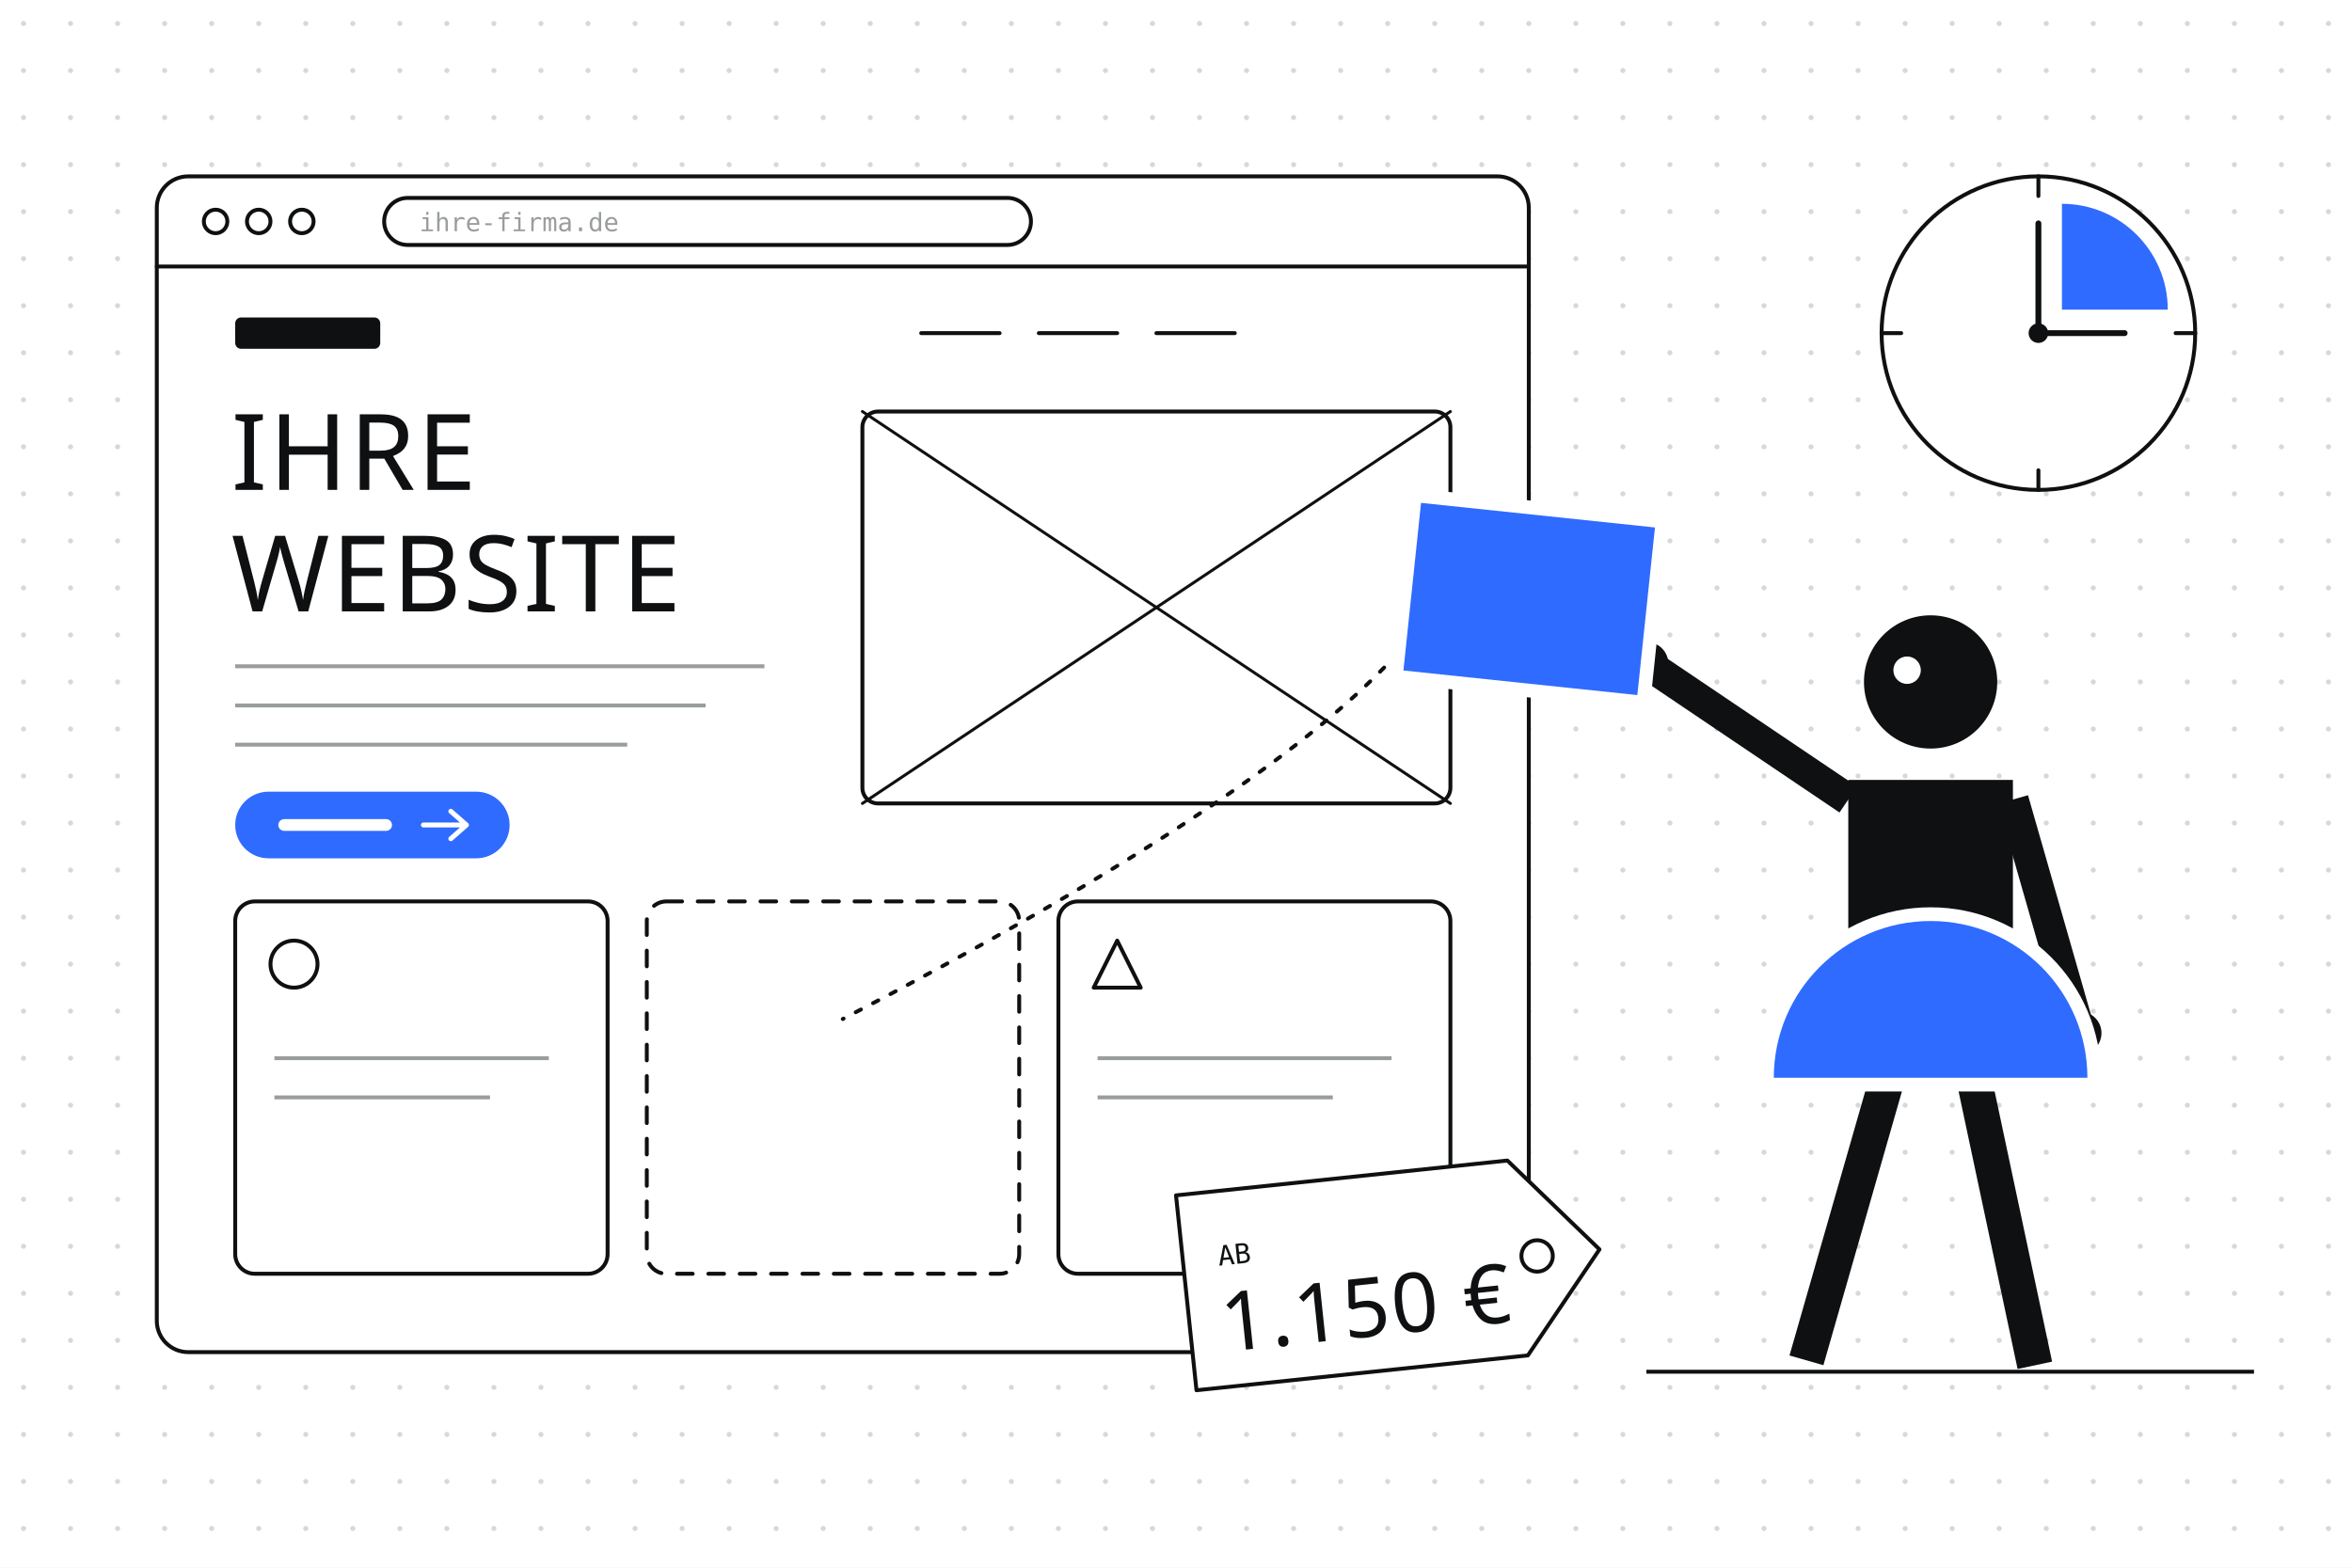
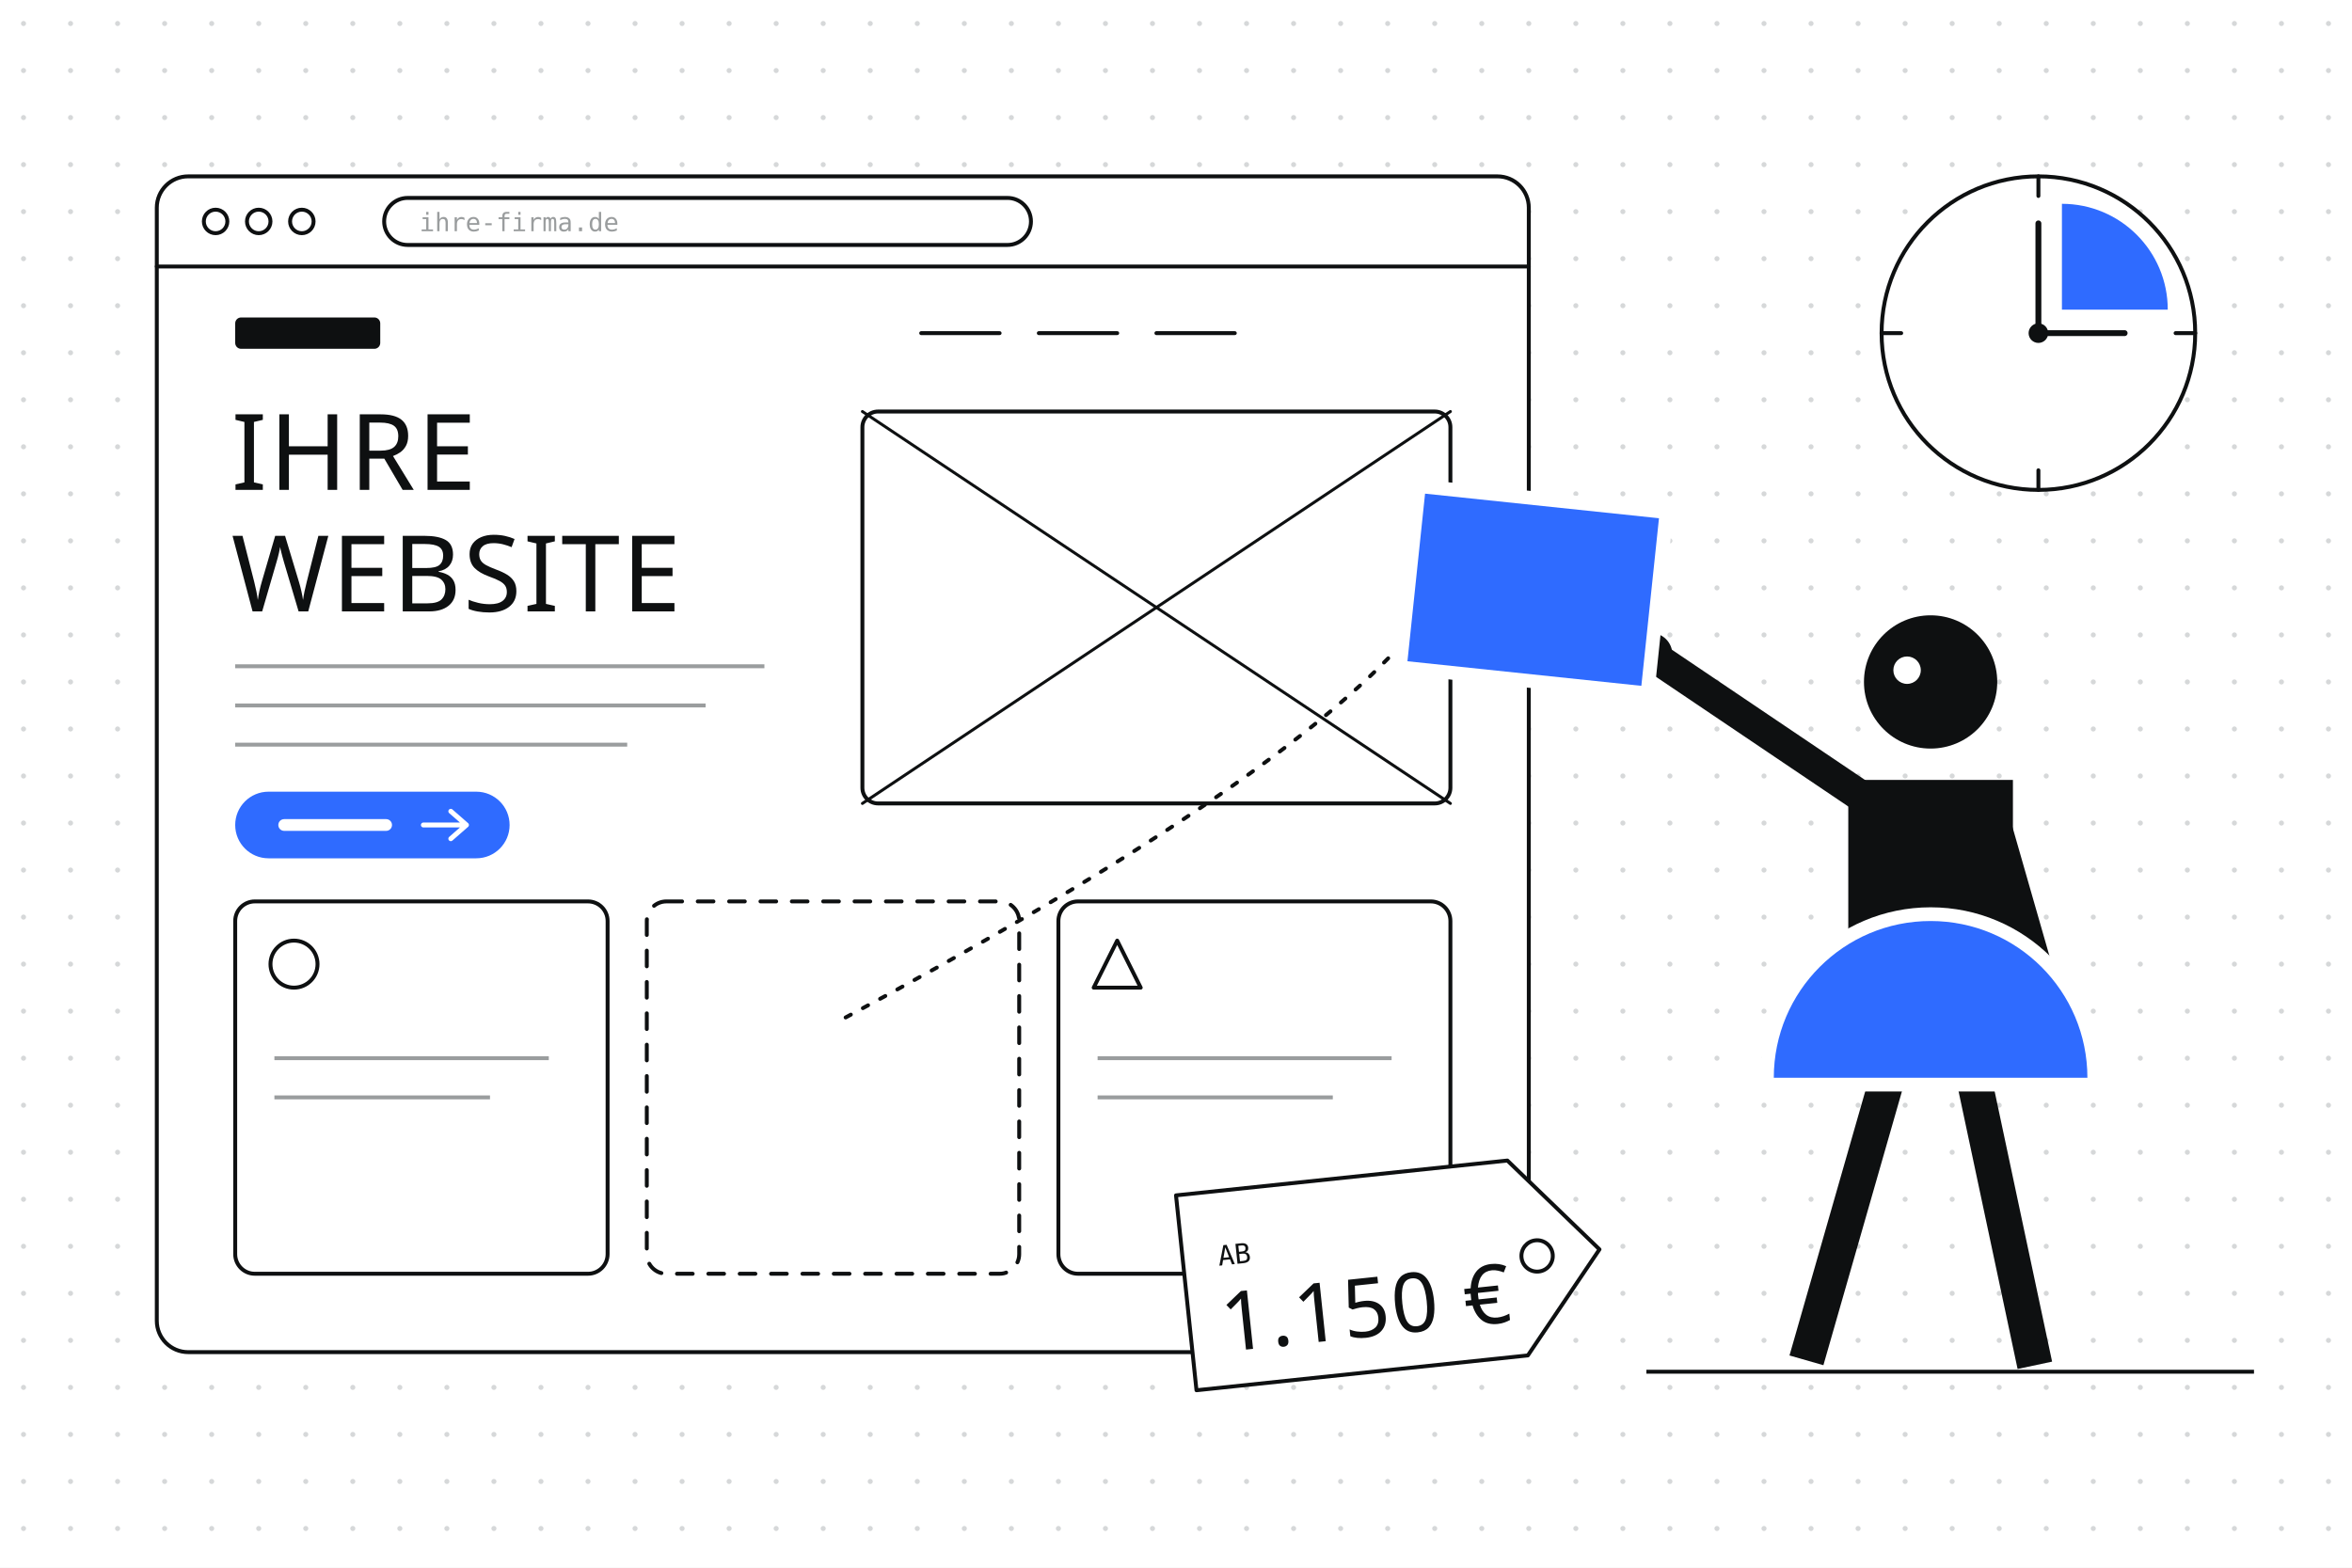
<svg xmlns="http://www.w3.org/2000/svg" viewBox="0 0 1200 800" width="1200" height="800">
  <defs>
    <pattern id="punkte" width="24" height="24" patternUnits="userSpaceOnUse">
      <circle cx="12" cy="12" r="1.3" fill="#d6d8d9" />
    </pattern>
  </defs>
  <rect width="1200" height="800" fill="#fff" />
  <rect width="1200" height="800" fill="url(#punkte)" />
  <g fill="none" stroke="#0e1011" stroke-width="2" stroke-linecap="round" stroke-linejoin="round">
    <rect x="80" y="90" width="700" height="600" rx="16" fill="#fff" />
    <line x1="80" y1="136" x2="780" y2="136" />
    <circle cx="110" cy="113" r="6" />
    <circle cx="132" cy="113" r="6" />
    <circle cx="154" cy="113" r="6" />
    <rect x="196" y="101" width="330" height="24" rx="12" />
    <line x1="470" y1="170" x2="510" y2="170" />
    <line x1="530" y1="170" x2="570" y2="170" />
    <line x1="590" y1="170" x2="630" y2="170" />
    <rect x="440" y="210" width="300" height="200" rx="8" />
    <line x1="440" y1="210" x2="740" y2="410" stroke-width="1.5" />
    <line x1="740" y1="210" x2="440" y2="410" stroke-width="1.5" />
    <rect x="120" y="460" width="190" height="190" rx="10" />
    <rect x="330" y="460" width="190" height="190" rx="10" stroke-dasharray="8 8" />
    <rect x="540" y="460" width="200" height="190" rx="10" />
    <circle cx="150" cy="492" r="12" />
    <path d="M558 504 L582 504 L570 480 Z" />
  </g>
  <g stroke="#9a9d9e" stroke-width="2">
    <line x1="120" y1="340" x2="390" y2="340" />
    <line x1="120" y1="360" x2="360" y2="360" />
    <line x1="120" y1="380" x2="320" y2="380" />
    <line x1="140" y1="540" x2="280" y2="540" />
    <line x1="140" y1="560" x2="250" y2="560" />
    <line x1="560" y1="540" x2="710" y2="540" />
    <line x1="560" y1="560" x2="680" y2="560" />
  </g>
  <rect x="120" y="162" width="74" height="16" rx="3" fill="#0e1011" />
  <text x="214" y="118" font-family="JetBrains Mono, monospace" font-size="13" fill="#9a9d9e">ihre-firma.de</text>
  <text x="118" y="250" font-family="Anton, Impact, sans-serif" font-size="54" fill="#0e1011" letter-spacing="1">IHRE</text>
  <text x="118" y="312" font-family="Anton, Impact, sans-serif" font-size="54" fill="#0e1011" letter-spacing="1">WEBSITE</text>
  <rect x="120" y="404" width="140" height="34" rx="17" fill="#2f6bff" />
  <rect x="142" y="418" width="58" height="6" rx="3" fill="#fff" />
  <path d="M216 421 h22 m-8 -7 l8 7 l-8 7" fill="none" stroke="#fff" stroke-width="2.5" stroke-linecap="round" stroke-linejoin="round" />
  <g transform="translate(1040 170)">
    <circle r="80" fill="#fff" stroke="#0e1011" stroke-width="2" />
    <path d="M12 -12 L12 -66 A54 54 0 0 1 66 -12 Z" fill="#2f6bff" />
    <g stroke="#0e1011" stroke-width="2" stroke-linecap="round">
      <line x1="0" y1="-80" x2="0" y2="-70" />
      <line x1="80" y1="0" x2="70" y2="0" />
      <line x1="0" y1="80" x2="0" y2="70" />
      <line x1="-80" y1="0" x2="-70" y2="0" />
      <line x1="0" y1="0" x2="0" y2="-56" stroke-width="3" />
      <line x1="0" y1="0" x2="44" y2="0" stroke-width="3" />
    </g>
    <circle r="5" fill="#0e1011" />
  </g>
  <g transform="translate(600 610) rotate(-6)">
    <path d="M0 0 H170 L212 50 L170 100 H0 Z" fill="#fff" stroke="#0e1011" stroke-width="2" stroke-linejoin="round" />
    <circle cx="180" cy="50" r="8" fill="none" stroke="#0e1011" stroke-width="2" />
    <text x="18" y="38" font-family="JetBrains Mono, monospace" font-size="14" fill="#0e1011">AB</text>
    <text x="16" y="82" font-family="Anton, Impact, sans-serif" font-size="42" fill="#0e1011" letter-spacing="1">1.150 €</text>
  </g>
  <line x1="840" y1="700" x2="1150" y2="700" stroke="#0e1011" stroke-width="2" />
  <g transform="translate(985 700) scale(1.0)">
    <g transform="translate(-22 -150) rotate(16)">
      <rect x="-9.0" y="0" width="18" height="150" fill="#0e1011" />
    </g>
    <g transform="translate(22 -150) rotate(-12)">
      <rect x="-9.0" y="0" width="18" height="150" fill="#0e1011" />
    </g>
    <rect x="-42" y="-302" width="84" height="96" fill="#0e1011" />
-     <g transform="translate(-42 -292) rotate(124)">
-       <rect x="-8.0" y="0" width="16" height="120" fill="#0e1011" />
-       <circle cx="0" cy="124" r="11" fill="#0e1011" />
+     <g transform="translate(-30 -290) rotate(124)">
+       <rect x="-8.0" y="0" width="16" height="132" fill="#0e1011" />
+       <circle cx="0" cy="136" r="11" fill="#0e1011" />
    </g>
-     <g transform="translate(42 -292) rotate(-16)">
-       <rect x="-8.0" y="0" width="16" height="120" fill="#0e1011" />
-       <circle cx="0" cy="124" r="11" fill="#0e1011" />
+     <g transform="translate(30 -290) rotate(-16)">
+       <rect x="-8.0" y="0" width="16" height="132" fill="#0e1011" />
+       <circle cx="0" cy="136" r="11" fill="#0e1011" />
    </g>
    <path d="M-80 -150 A80 80 0 0 1 80 -150 Z" fill="#2f6bff" stroke="#fff" stroke-width="14" paint-order="stroke" />
    <circle cx="0" cy="-352" r="34" fill="#0e1011" />
    <circle cx="-12" cy="-358" r="7" fill="#fff" />
  </g>
-   <rect x="720.199" y="262.66" width="120" height="86" fill="#2f6bff" stroke="#fff" stroke-width="14" paint-order="stroke" transform="rotate(6 780.1993 305.6601)" />
-   <path d="M706.199 340.66 Q635.199 413.66 430 520" fill="none" stroke="#0e1011" stroke-width="2" stroke-dasharray="3 7" stroke-linecap="round" />
+   <rect x="722.251" y="257.95" width="120" height="86" fill="#2f6bff" stroke="#fff" stroke-width="14" paint-order="stroke" transform="rotate(6 782.2509 300.9498)" />
+   <path d="M708.251 335.95 Q637.251 408.95 430 520" fill="none" stroke="#0e1011" stroke-width="2" stroke-dasharray="3 7" stroke-linecap="round" />
</svg>
